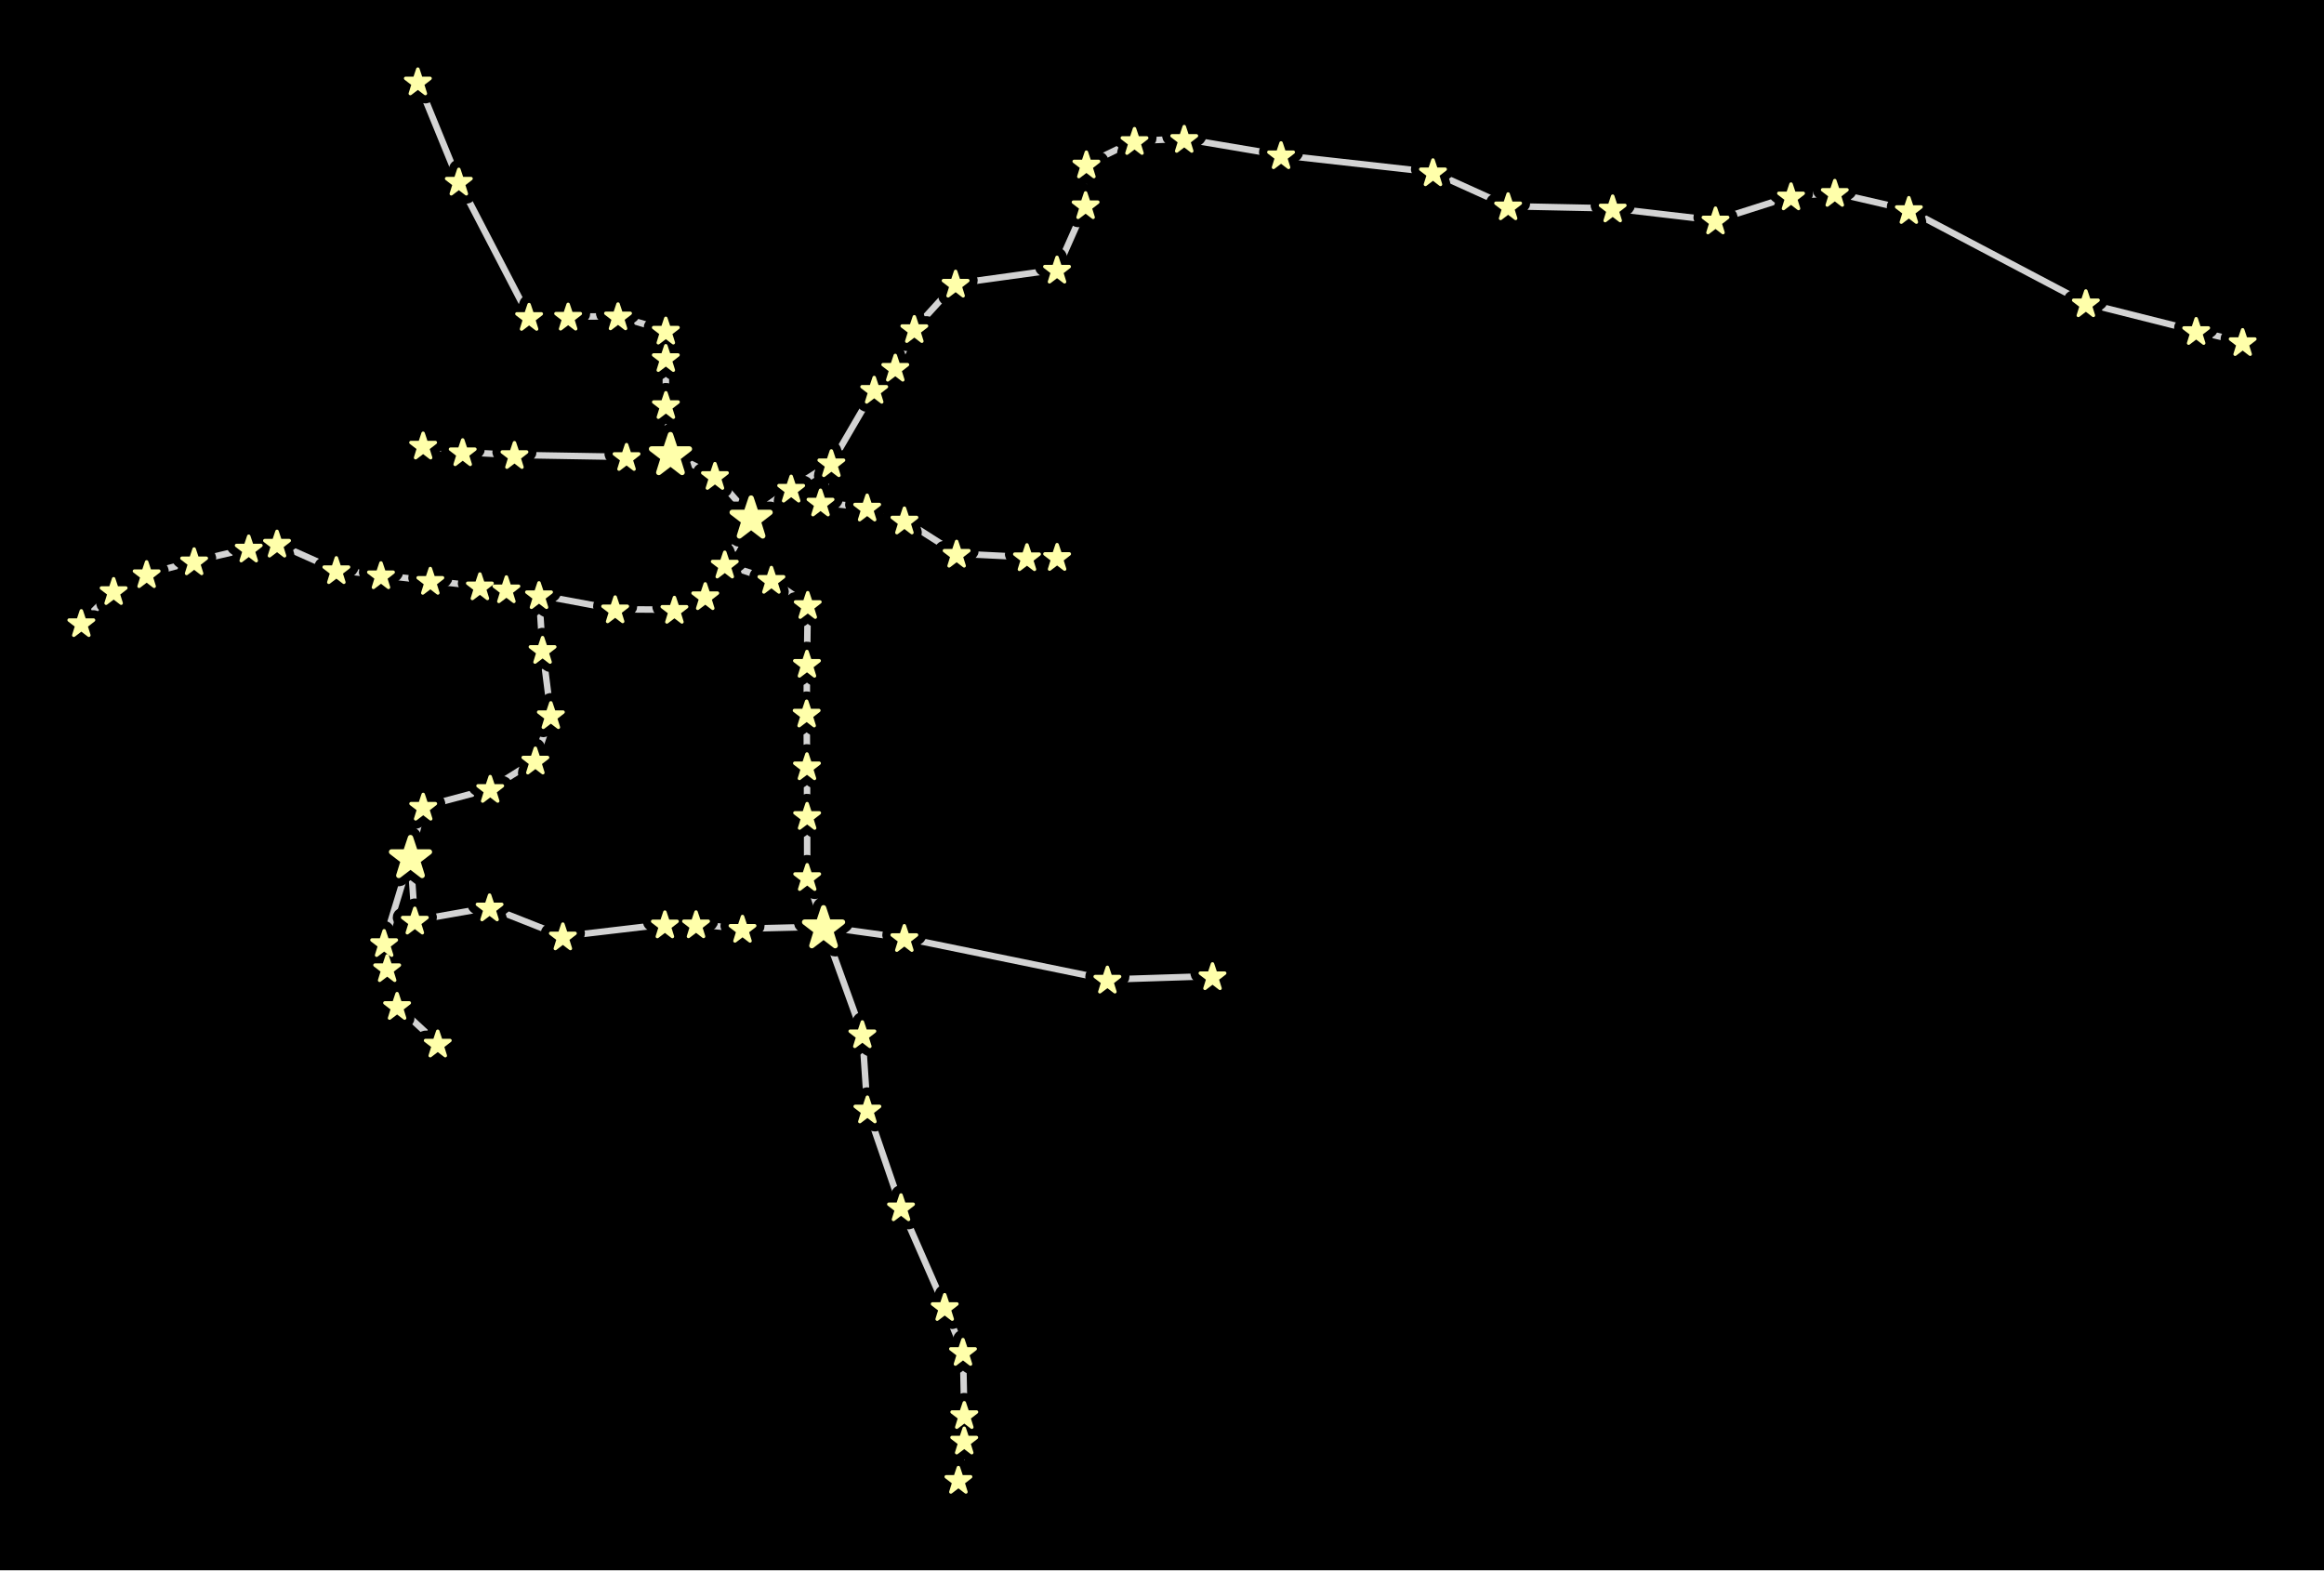
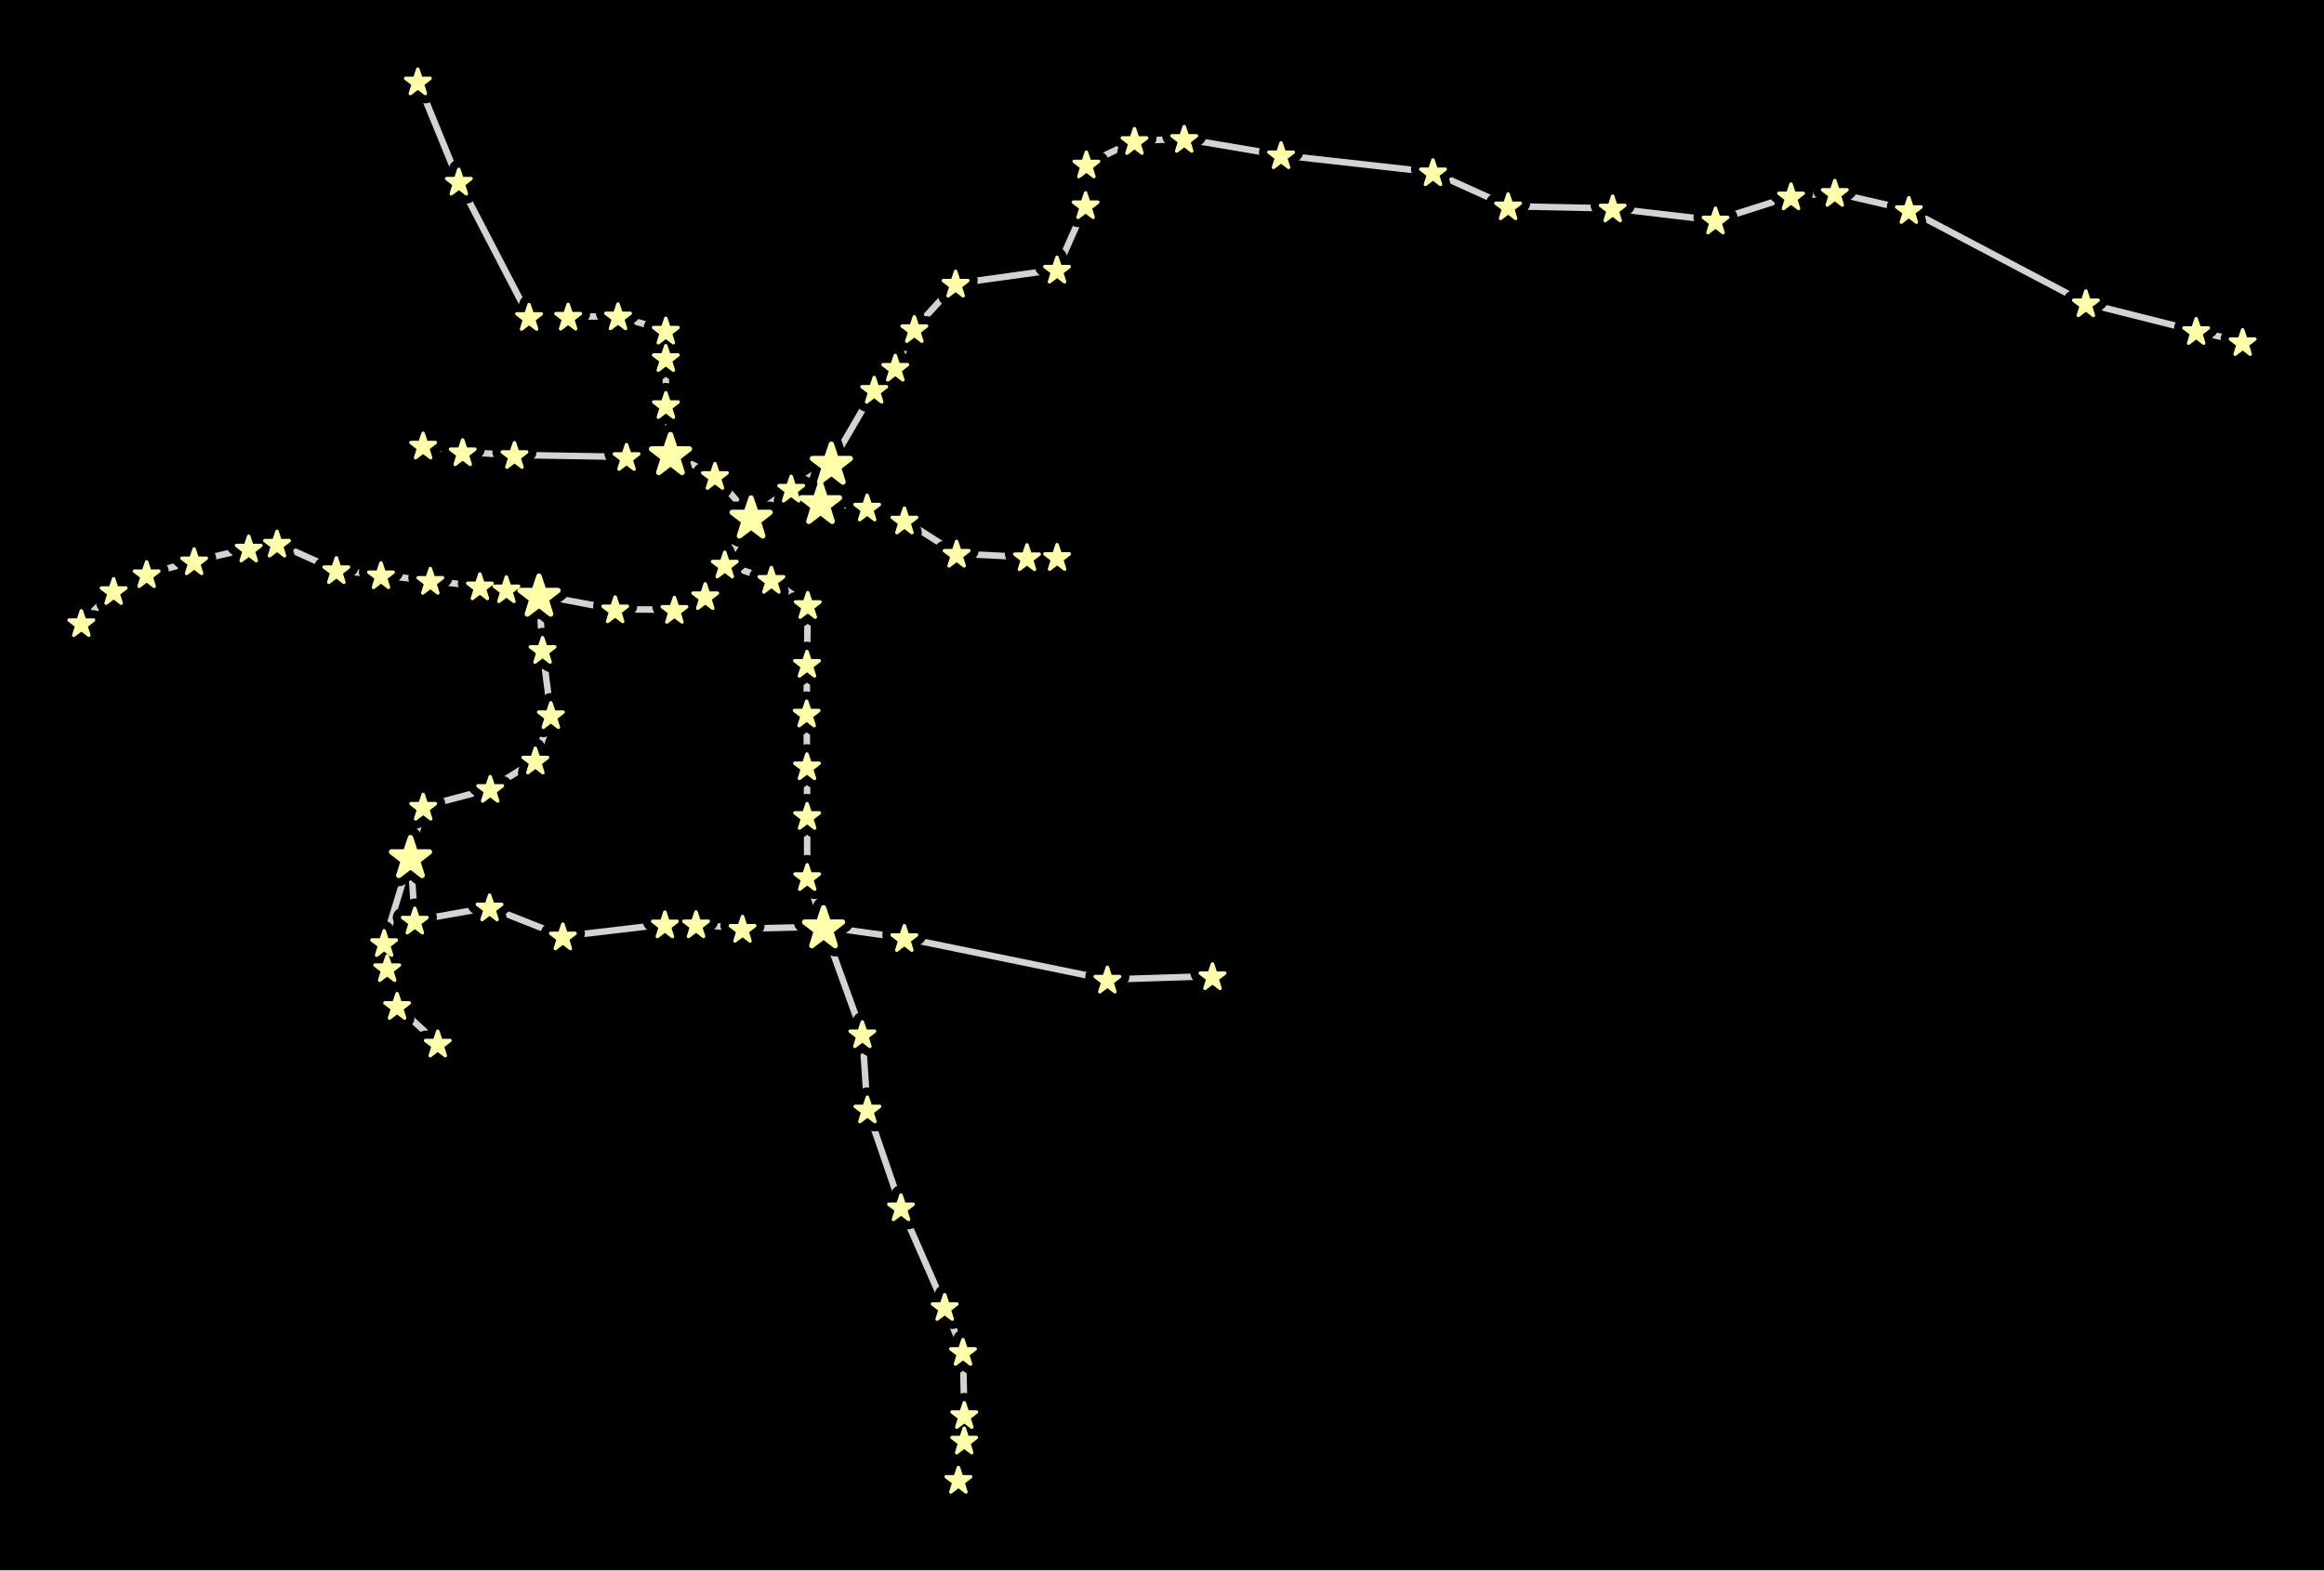
<svg xmlns="http://www.w3.org/2000/svg" width="3000" height="2027" viewBox="0 0 3000 2027">
  <defs>
    <path id="star" d="M100,39.332c0-3.332-2.636-6.029-5.935-6.169c0.004-0.012,0.004-0.024,0.009-0.035H65.461L55.863,4.341 c-0.004,0-0.009,0.001-0.014,0.001C55.058,1.833,52.738,0,49.967,0c-2.938,0-5.384,2.048-6.023,4.789 c-0.007-0.001-0.015,0-0.021-0.002l-9.45,28.341H6.336c-0.048-0.001-0.092-0.014-0.139-0.014C2.773,33.113,0,35.888,0,39.31 c0,1.884,0.857,3.55,2.185,4.687c-0.007,0.01-0.011,0.021-0.019,0.031L26.24,62.535l-8.961,28.683 c-0.364,0.789-0.582,1.659-0.582,2.587c0,3.422,2.775,6.195,6.198,6.195c1.405,0,2.687-0.484,3.727-1.272 c0.011,0.01,0.025,0.017,0.036,0.026L50.027,80.84l22.536,17.317C73.688,99.294,75.245,100,76.97,100 c3.424,0,6.198-2.773,6.198-6.195c0-0.748-0.154-1.456-0.397-2.121c0.016-0.002,0.029-0.01,0.045-0.012l-9.077-29.016l23.718-18.332 c-0.002-0.001-0.005-0.003-0.007-0.005C98.988,43.192,100,41.386,100,39.332z" />
    <mask id="gaps" maskUnits="userSpaceOnUse" x="0" y="0" width="3000" height="2027">
      <rect width="3000" height="2027" fill="#fff" />
      <g fill="#000" stroke="#000" stroke-linejoin="round">
        <use href="#star" transform="translate(1219.2 1892.2) scale(0.36)" stroke-width="58.33" />
        <use href="#star" transform="translate(1226.7 1841.5) scale(0.36)" stroke-width="58.33" />
        <use href="#star" transform="translate(1226.8 1808.6) scale(0.36)" stroke-width="58.33" />
        <use href="#star" transform="translate(1225.1 1727.1) scale(0.36)" stroke-width="58.33" />
        <use href="#star" transform="translate(1201.5 1669.1) scale(0.36)" stroke-width="58.33" />
        <use href="#star" transform="translate(1145.1 1540.4) scale(0.36)" stroke-width="58.33" />
        <use href="#star" transform="translate(1101.7 1414.1) scale(0.36)" stroke-width="58.33" />
        <use href="#star" transform="translate(547.1 1329) scale(0.36)" stroke-width="58.33" />
        <use href="#star" transform="translate(1095.2 1317) scale(0.36)" stroke-width="58.33" />
        <use href="#star" transform="translate(494.6 1280.5) scale(0.36)" stroke-width="58.33" />
        <use href="#star" transform="translate(1411.5 1246.5) scale(0.36)" stroke-width="58.33" />
        <use href="#star" transform="translate(1547.2 1242.1) scale(0.36)" stroke-width="58.33" />
        <use href="#star" transform="translate(481.8 1231.7) scale(0.36)" stroke-width="58.33" />
        <use href="#star" transform="translate(477.9 1199.3) scale(0.36)" stroke-width="58.33" />
        <use href="#star" transform="translate(1149.4 1192.8) scale(0.36)" stroke-width="58.33" />
        <use href="#star" transform="translate(708.6 1190.7) scale(0.36)" stroke-width="58.33" />
        <use href="#star" transform="translate(940.5 1180.9) scale(0.36)" stroke-width="58.33" />
        <use href="#star" transform="translate(840.3 1175.2) scale(0.36)" stroke-width="58.33" />
        <use href="#star" transform="translate(880.5 1175.1) scale(0.36)" stroke-width="58.33" />
        <use href="#star" transform="translate(517.5 1170.3) scale(0.36)" stroke-width="58.33" />
        <use href="#star" transform="translate(614 1153.3) scale(0.36)" stroke-width="58.33" />
        <use href="#star" transform="translate(1024 1114.1) scale(0.36)" stroke-width="58.33" />
        <use href="#star" transform="translate(1023.9 1035.2) scale(0.36)" stroke-width="58.33" />
        <use href="#star" transform="translate(528.3 1023.3) scale(0.36)" stroke-width="58.33" />
        <use href="#star" transform="translate(614.8 1000.3) scale(0.36)" stroke-width="58.33" />
        <use href="#star" transform="translate(1023.7 971.1) scale(0.36)" stroke-width="58.33" />
        <use href="#star" transform="translate(673.1 963.7) scale(0.36)" stroke-width="58.33" />
        <use href="#star" transform="translate(693.1 905.1) scale(0.36)" stroke-width="58.33" />
        <use href="#star" transform="translate(1023.3 903) scale(0.36)" stroke-width="58.33" />
        <use href="#star" transform="translate(1023.7 838.8) scale(0.36)" stroke-width="58.33" />
        <use href="#star" transform="translate(682.4 820.9) scale(0.36)" stroke-width="58.33" />
        <use href="#star" transform="translate(87 786.3) scale(0.36)" stroke-width="58.33" />
        <use href="#star" transform="translate(852.6 769.1) scale(0.36)" stroke-width="58.33" />
        <use href="#star" transform="translate(776.1 768.5) scale(0.36)" stroke-width="58.33" />
        <use href="#star" transform="translate(1024.7 762.9) scale(0.36)" stroke-width="58.33" />
        <use href="#star" transform="translate(892.4 751.5) scale(0.36)" stroke-width="58.33" />
        <use href="#star" transform="translate(128.7 744.9) scale(0.36)" stroke-width="58.33" />
        <use href="#star" transform="translate(635.7 742.6) scale(0.36)" stroke-width="58.33" />
        <use href="#star" transform="translate(601.5 738.8) scale(0.36)" stroke-width="58.33" />
        <use href="#star" transform="translate(537.5 731.7) scale(0.36)" stroke-width="58.33" />
        <use href="#star" transform="translate(977.8 730.4) scale(0.36)" stroke-width="58.33" />
        <use href="#star" transform="translate(473.8 724.5) scale(0.36)" stroke-width="58.33" />
        <use href="#star" transform="translate(171.3 723.1) scale(0.36)" stroke-width="58.33" />
        <use href="#star" transform="translate(416.2 717.9) scale(0.36)" stroke-width="58.33" />
        <use href="#star" transform="translate(917.6 710.7) scale(0.36)" stroke-width="58.33" />
        <use href="#star" transform="translate(232.6 706.5) scale(0.36)" stroke-width="58.33" />
        <use href="#star" transform="translate(1307.7 701.2) scale(0.36)" stroke-width="58.33" />
        <use href="#star" transform="translate(1346.6 700.9) scale(0.36)" stroke-width="58.33" />
        <use href="#star" transform="translate(1216.9 696.7) scale(0.36)" stroke-width="58.33" />
        <use href="#star" transform="translate(303.1 690) scale(0.36)" stroke-width="58.33" />
        <use href="#star" transform="translate(339.6 683.7) scale(0.36)" stroke-width="58.33" />
        <use href="#star" transform="translate(1149.5 653.8) scale(0.36)" stroke-width="58.33" />
        <use href="#star" transform="translate(1101.4 637.1) scale(0.36)" stroke-width="58.33" />
        <use href="#star" transform="translate(1003.3 612.7) scale(0.36)" stroke-width="58.33" />
        <use href="#star" transform="translate(904.9 596.3) scale(0.36)" stroke-width="58.33" />
        <use href="#star" transform="translate(790.8 571.8) scale(0.36)" stroke-width="58.33" />
        <use href="#star" transform="translate(646.1 569.3) scale(0.36)" stroke-width="58.33" />
        <use href="#star" transform="translate(579.3 565.7) scale(0.36)" stroke-width="58.33" />
        <use href="#star" transform="translate(528.2 557.1) scale(0.36)" stroke-width="58.33" />
        <use href="#star" transform="translate(841.6 504.8) scale(0.36)" stroke-width="58.33" />
        <use href="#star" transform="translate(1110.5 485.1) scale(0.36)" stroke-width="58.33" />
        <use href="#star" transform="translate(1137.7 456.6) scale(0.36)" stroke-width="58.33" />
        <use href="#star" transform="translate(841.5 444.1) scale(0.36)" stroke-width="58.33" />
        <use href="#star" transform="translate(2877 423.5) scale(0.36)" stroke-width="58.33" />
        <use href="#star" transform="translate(2817 409.2) scale(0.36)" stroke-width="58.33" />
        <use href="#star" transform="translate(841.5 408.7) scale(0.36)" stroke-width="58.33" />
        <use href="#star" transform="translate(1162.3 406.7) scale(0.36)" stroke-width="58.33" />
        <use href="#star" transform="translate(665 391) scale(0.36)" stroke-width="58.33" />
        <use href="#star" transform="translate(715.4 390.7) scale(0.36)" stroke-width="58.33" />
        <use href="#star" transform="translate(779.8 390.3) scale(0.36)" stroke-width="58.33" />
        <use href="#star" transform="translate(2674.6 373.4) scale(0.36)" stroke-width="58.33" />
        <use href="#star" transform="translate(1215.6 348.1) scale(0.36)" stroke-width="58.33" />
        <use href="#star" transform="translate(1346.5 330) scale(0.36)" stroke-width="58.33" />
        <use href="#star" transform="translate(2196.5 266.5) scale(0.36)" stroke-width="58.33" />
        <use href="#star" transform="translate(2446.1 253) scale(0.36)" stroke-width="58.33" />
        <use href="#star" transform="translate(2063.8 251) scale(0.36)" stroke-width="58.33" />
        <use href="#star" transform="translate(1928.8 248.2) scale(0.36)" stroke-width="58.33" />
        <use href="#star" transform="translate(1383.4 246.8) scale(0.36)" stroke-width="58.33" />
        <use href="#star" transform="translate(2294 235.4) scale(0.36)" stroke-width="58.33" />
        <use href="#star" transform="translate(2350.5 230.9) scale(0.36)" stroke-width="58.33" />
        <use href="#star" transform="translate(574.3 216.4) scale(0.36)" stroke-width="58.33" />
        <use href="#star" transform="translate(1831.8 204.3) scale(0.36)" stroke-width="58.33" />
        <use href="#star" transform="translate(1384.4 194.2) scale(0.36)" stroke-width="58.33" />
        <use href="#star" transform="translate(1635.7 182.3) scale(0.36)" stroke-width="58.33" />
        <use href="#star" transform="translate(1446.5 163.9) scale(0.36)" stroke-width="58.33" />
        <use href="#star" transform="translate(1510.7 161.2) scale(0.36)" stroke-width="58.33" />
        <use href="#star" transform="translate(521.4 87) scale(0.36)" stroke-width="58.33" />
        <use href="#star" transform="translate(1035.2 1168.4) scale(0.558)" stroke-width="37.63" />
        <use href="#star" transform="translate(502 1077.8) scale(0.558)" stroke-width="37.63" />
-         <use href="#star" transform="translate(677.8 750.2) scale(0.36)" stroke-width="58.33" />
+         <use href="#star" transform="translate(667.9 740.3) scale(0.558)" stroke-width="37.63" />
        <use href="#star" transform="translate(941.7 639.5) scale(0.558)" stroke-width="37.63" />
-         <use href="#star" transform="translate(1041.2 630.6) scale(0.36)" stroke-width="58.33" />
-         <use href="#star" transform="translate(1055.2 579.9) scale(0.36)" stroke-width="58.33" />
+         <use href="#star" transform="translate(1031.3 620.7) scale(0.558)" stroke-width="37.63" />
+         <use href="#star" transform="translate(1045.3 570) scale(0.558)" stroke-width="37.63" />
        <use href="#star" transform="translate(837.6 557.6) scale(0.558)" stroke-width="37.63" />
      </g>
    </mask>
  </defs>
  <rect width="3000" height="2027" fill="#000000" />
  <g mask="url(#gaps)" fill="none" stroke="#d3d3d3" stroke-width="8.4" stroke-linecap="round" stroke-linejoin="round">
    <path d="M1237.2 1910.2 L1244.7 1859.5" />
    <path d="M1244.7 1859.5 L1244.8 1826.6" />
    <path d="M1244.7 1859.5 L1237.2 1910.2" />
    <path d="M1244.8 1826.6 L1243.1 1745.1" />
    <path d="M1243.1 1745.1 L1219.5 1687.1" />
    <path d="M1219.5 1687.1 L1163.1 1558.4" />
    <path d="M1163.1 1558.4 L1119.7 1432.1" />
    <path d="M2464.1 271 L2692.6 391.4" />
    <path d="M2692.6 391.4 L2835 427.2" />
    <path d="M2835 427.2 L2895 441.5" />
    <path d="M1119.7 1432.1 L1113.2 1335" />
    <path d="M1113.2 1335 L1063.1 1196.3" />
    <path d="M1063.1 1196.3 L1042 1132.1" />
    <path d="M1063.1 1196.3 L958.5 1198.9" />
    <path d="M1063.1 1196.3 L1167.4 1210.8" />
    <path d="M1042 1132.1 L1041.9 1053.2" />
    <path d="M1041.9 1053.2 L1041.7 989.1" />
    <path d="M1041.7 989.1 L1041.3 921" />
    <path d="M1041.3 921 L1041.7 856.8" />
    <path d="M1041.7 856.8 L1042.7 780.9" />
    <path d="M1042.7 780.9 L995.8 748.4" />
    <path d="M995.8 748.4 L935.6 728.7" />
    <path d="M935.6 728.7 L969.6 667.4" />
    <path d="M969.6 667.4 L935.6 728.7" />
    <path d="M969.6 667.4 L922.9 614.3" />
    <path d="M969.6 667.4 L1021.3 630.7" />
    <path d="M969.6 667.4 L1021.3 630.7" />
    <path d="M935.6 728.7 L910.4 769.5" />
    <path d="M910.4 769.5 L870.6 787.1" />
    <path d="M870.6 787.1 L794.1 786.5" />
    <path d="M794.1 786.5 L695.8 768.2" />
    <path d="M695.8 768.2 L700.4 838.9" />
    <path d="M695.8 768.2 L653.7 760.6" />
    <path d="M653.7 760.6 L619.5 756.8" />
    <path d="M619.5 756.8 L555.5 749.7" />
    <path d="M555.5 749.7 L491.8 742.5" />
    <path d="M491.8 742.5 L434.2 735.9" />
    <path d="M434.2 735.9 L357.6 701.7" />
    <path d="M357.6 701.7 L321.1 708" />
    <path d="M321.1 708 L250.6 724.5" />
    <path d="M250.6 724.5 L189.3 741.1" />
    <path d="M189.3 741.1 L146.7 762.9" />
    <path d="M146.7 762.9 L105 804.3" />
    <path d="M539.4 105 L592.3 234.4" />
    <path d="M592.3 234.4 L683 409" />
    <path d="M683 409 L733.4 408.7" />
    <path d="M733.4 408.7 L797.8 408.3" />
    <path d="M797.8 408.3 L859.5 426.7" />
    <path d="M859.5 426.7 L859.5 462.1" />
    <path d="M859.5 462.1 L859.6 522.8" />
    <path d="M859.6 522.8 L865.5 585.5" />
    <path d="M865.5 585.5 L922.9 614.3" />
    <path d="M865.5 585.5 L808.8 589.8" />
    <path d="M1021.3 630.7 L1073.2 597.9" />
    <path d="M808.8 589.8 L664.1 587.3" />
    <path d="M664.1 587.3 L597.3 583.7" />
    <path d="M597.3 583.7 L546.2 575.1" />
    <path d="M565.1 1347 L512.6 1298.5" />
    <path d="M512.6 1298.5 L499.8 1249.7" />
    <path d="M499.8 1249.7 L495.9 1217.3" />
    <path d="M535.5 1188.3 L529.9 1105.7" />
    <path d="M535.5 1188.3 L632 1171.3" />
    <path d="M632 1171.3 L726.6 1208.7" />
    <path d="M726.6 1208.7 L858.3 1193.2" />
    <path d="M858.3 1193.2 L898.5 1193.1" />
    <path d="M898.5 1193.1 L958.5 1198.9" />
    <path d="M1167.4 1210.8 L1429.5 1264.5" />
    <path d="M1429.5 1264.5 L1565.2 1260.1" />
    <path d="M1364.6 718.9 L1325.7 719.2" />
    <path d="M1325.7 719.2 L1234.9 714.7" />
    <path d="M1234.9 714.7 L1167.5 671.8" />
    <path d="M1167.5 671.8 L1119.4 655.1" />
    <path d="M1073.2 597.9 L1128.5 503.1" />
    <path d="M1128.5 503.1 L1155.7 474.6" />
    <path d="M1155.7 474.6 L1180.3 424.7" />
    <path d="M1180.3 424.7 L1233.6 366.1" />
    <path d="M1233.6 366.1 L1364.5 348" />
    <path d="M1364.5 348 L1401.4 264.8" />
    <path d="M1401.4 264.8 L1402.4 212.2" />
    <path d="M1402.4 212.2 L1464.5 181.9" />
    <path d="M1464.5 181.9 L1528.7 179.2" />
    <path d="M1528.7 179.2 L1653.7 200.3" />
    <path d="M1653.7 200.3 L1849.8 222.3" />
    <path d="M1849.8 222.3 L1946.8 266.2" />
    <path d="M1946.8 266.2 L2081.8 269" />
    <path d="M2081.8 269 L2214.5 284.5" />
    <path d="M2214.5 284.5 L2312 253.4" />
    <path d="M2312 253.4 L2368.5 248.9" />
    <path d="M2464.1 271 L2368.5 248.9" />
    <path d="M495.9 1217.3 L529.9 1105.7" />
    <path d="M529.9 1105.7 L546.3 1041.3" />
    <path d="M546.3 1041.3 L632.8 1018.3" />
    <path d="M632.8 1018.3 L691.1 981.7" />
    <path d="M691.1 981.7 L711.1 923.1" />
    <path d="M711.1 923.1 L700.4 838.9" />
    <path d="M1021.3 630.7 L1059.2 648.6" />
    <path d="M1073.2 597.9 L1059.2 648.6" />
    <path d="M1119.4 655.1 L1059.2 648.6" />
  </g>
  <g fill="#ffffaa">
    <use href="#star" transform="translate(1219.2 1892.2) scale(0.36)" />
    <use href="#star" transform="translate(1226.7 1841.5) scale(0.36)" />
    <use href="#star" transform="translate(1226.8 1808.6) scale(0.36)" />
    <use href="#star" transform="translate(1225.1 1727.1) scale(0.36)" />
    <use href="#star" transform="translate(1201.5 1669.1) scale(0.36)" />
    <use href="#star" transform="translate(1145.1 1540.4) scale(0.36)" />
    <use href="#star" transform="translate(1101.7 1414.1) scale(0.36)" />
    <use href="#star" transform="translate(547.1 1329) scale(0.36)" />
    <use href="#star" transform="translate(1095.2 1317) scale(0.36)" />
    <use href="#star" transform="translate(494.6 1280.5) scale(0.36)" />
    <use href="#star" transform="translate(1411.5 1246.5) scale(0.36)" />
    <use href="#star" transform="translate(1547.2 1242.1) scale(0.36)" />
    <use href="#star" transform="translate(481.8 1231.7) scale(0.36)" />
    <use href="#star" transform="translate(477.9 1199.3) scale(0.36)" />
    <use href="#star" transform="translate(1149.4 1192.8) scale(0.36)" />
    <use href="#star" transform="translate(708.6 1190.7) scale(0.36)" />
    <use href="#star" transform="translate(940.5 1180.9) scale(0.36)" />
    <use href="#star" transform="translate(840.3 1175.2) scale(0.36)" />
    <use href="#star" transform="translate(880.5 1175.1) scale(0.36)" />
    <use href="#star" transform="translate(517.5 1170.3) scale(0.36)" />
    <use href="#star" transform="translate(614 1153.3) scale(0.36)" />
    <use href="#star" transform="translate(1024 1114.1) scale(0.36)" />
    <use href="#star" transform="translate(1023.9 1035.2) scale(0.36)" />
    <use href="#star" transform="translate(528.3 1023.3) scale(0.36)" />
    <use href="#star" transform="translate(614.8 1000.3) scale(0.36)" />
    <use href="#star" transform="translate(1023.7 971.1) scale(0.36)" />
    <use href="#star" transform="translate(673.1 963.7) scale(0.36)" />
    <use href="#star" transform="translate(693.1 905.1) scale(0.36)" />
    <use href="#star" transform="translate(1023.3 903) scale(0.36)" />
    <use href="#star" transform="translate(1023.7 838.8) scale(0.36)" />
    <use href="#star" transform="translate(682.4 820.9) scale(0.36)" />
    <use href="#star" transform="translate(87 786.3) scale(0.36)" />
    <use href="#star" transform="translate(852.6 769.1) scale(0.36)" />
    <use href="#star" transform="translate(776.1 768.5) scale(0.36)" />
    <use href="#star" transform="translate(1024.7 762.9) scale(0.36)" />
    <use href="#star" transform="translate(892.4 751.5) scale(0.36)" />
    <use href="#star" transform="translate(128.7 744.9) scale(0.36)" />
    <use href="#star" transform="translate(635.7 742.6) scale(0.36)" />
    <use href="#star" transform="translate(601.5 738.8) scale(0.36)" />
    <use href="#star" transform="translate(537.5 731.7) scale(0.36)" />
    <use href="#star" transform="translate(977.8 730.4) scale(0.36)" />
    <use href="#star" transform="translate(473.8 724.5) scale(0.36)" />
    <use href="#star" transform="translate(171.3 723.1) scale(0.36)" />
    <use href="#star" transform="translate(416.2 717.9) scale(0.36)" />
    <use href="#star" transform="translate(917.6 710.7) scale(0.36)" />
    <use href="#star" transform="translate(232.6 706.5) scale(0.36)" />
    <use href="#star" transform="translate(1307.7 701.2) scale(0.36)" />
    <use href="#star" transform="translate(1346.6 700.9) scale(0.36)" />
    <use href="#star" transform="translate(1216.9 696.7) scale(0.36)" />
    <use href="#star" transform="translate(303.1 690) scale(0.36)" />
    <use href="#star" transform="translate(339.6 683.7) scale(0.36)" />
    <use href="#star" transform="translate(1149.5 653.8) scale(0.36)" />
    <use href="#star" transform="translate(1101.4 637.1) scale(0.36)" />
    <use href="#star" transform="translate(1003.3 612.7) scale(0.36)" />
    <use href="#star" transform="translate(904.9 596.3) scale(0.36)" />
    <use href="#star" transform="translate(790.8 571.8) scale(0.36)" />
    <use href="#star" transform="translate(646.1 569.3) scale(0.36)" />
    <use href="#star" transform="translate(579.3 565.7) scale(0.36)" />
    <use href="#star" transform="translate(528.2 557.1) scale(0.36)" />
    <use href="#star" transform="translate(841.6 504.8) scale(0.36)" />
    <use href="#star" transform="translate(1110.5 485.1) scale(0.36)" />
    <use href="#star" transform="translate(1137.7 456.6) scale(0.36)" />
    <use href="#star" transform="translate(841.5 444.1) scale(0.36)" />
    <use href="#star" transform="translate(2877 423.5) scale(0.36)" />
    <use href="#star" transform="translate(2817 409.2) scale(0.36)" />
    <use href="#star" transform="translate(841.5 408.7) scale(0.36)" />
    <use href="#star" transform="translate(1162.3 406.7) scale(0.36)" />
    <use href="#star" transform="translate(665 391) scale(0.36)" />
    <use href="#star" transform="translate(715.4 390.7) scale(0.36)" />
    <use href="#star" transform="translate(779.8 390.3) scale(0.36)" />
    <use href="#star" transform="translate(2674.6 373.4) scale(0.36)" />
    <use href="#star" transform="translate(1215.6 348.1) scale(0.36)" />
    <use href="#star" transform="translate(1346.5 330) scale(0.36)" />
    <use href="#star" transform="translate(2196.5 266.5) scale(0.36)" />
    <use href="#star" transform="translate(2446.1 253) scale(0.36)" />
    <use href="#star" transform="translate(2063.8 251) scale(0.36)" />
    <use href="#star" transform="translate(1928.8 248.2) scale(0.36)" />
    <use href="#star" transform="translate(1383.4 246.8) scale(0.36)" />
    <use href="#star" transform="translate(2294 235.4) scale(0.36)" />
    <use href="#star" transform="translate(2350.5 230.9) scale(0.36)" />
    <use href="#star" transform="translate(574.3 216.4) scale(0.36)" />
    <use href="#star" transform="translate(1831.8 204.3) scale(0.36)" />
    <use href="#star" transform="translate(1384.4 194.2) scale(0.36)" />
    <use href="#star" transform="translate(1635.7 182.3) scale(0.36)" />
    <use href="#star" transform="translate(1446.5 163.9) scale(0.36)" />
    <use href="#star" transform="translate(1510.7 161.2) scale(0.36)" />
    <use href="#star" transform="translate(521.4 87) scale(0.36)" />
    <use href="#star" transform="translate(1035.2 1168.4) scale(0.558)" />
    <use href="#star" transform="translate(502 1077.8) scale(0.558)" />
-     <use href="#star" transform="translate(677.8 750.2) scale(0.36)" />
+     <use href="#star" transform="translate(667.9 740.3) scale(0.558)" />
    <use href="#star" transform="translate(941.7 639.5) scale(0.558)" />
-     <use href="#star" transform="translate(1041.2 630.6) scale(0.36)" />
-     <use href="#star" transform="translate(1055.2 579.9) scale(0.36)" />
+     <use href="#star" transform="translate(1031.3 620.7) scale(0.558)" />
+     <use href="#star" transform="translate(1045.3 570) scale(0.558)" />
    <use href="#star" transform="translate(837.6 557.6) scale(0.558)" />
  </g>
</svg>
